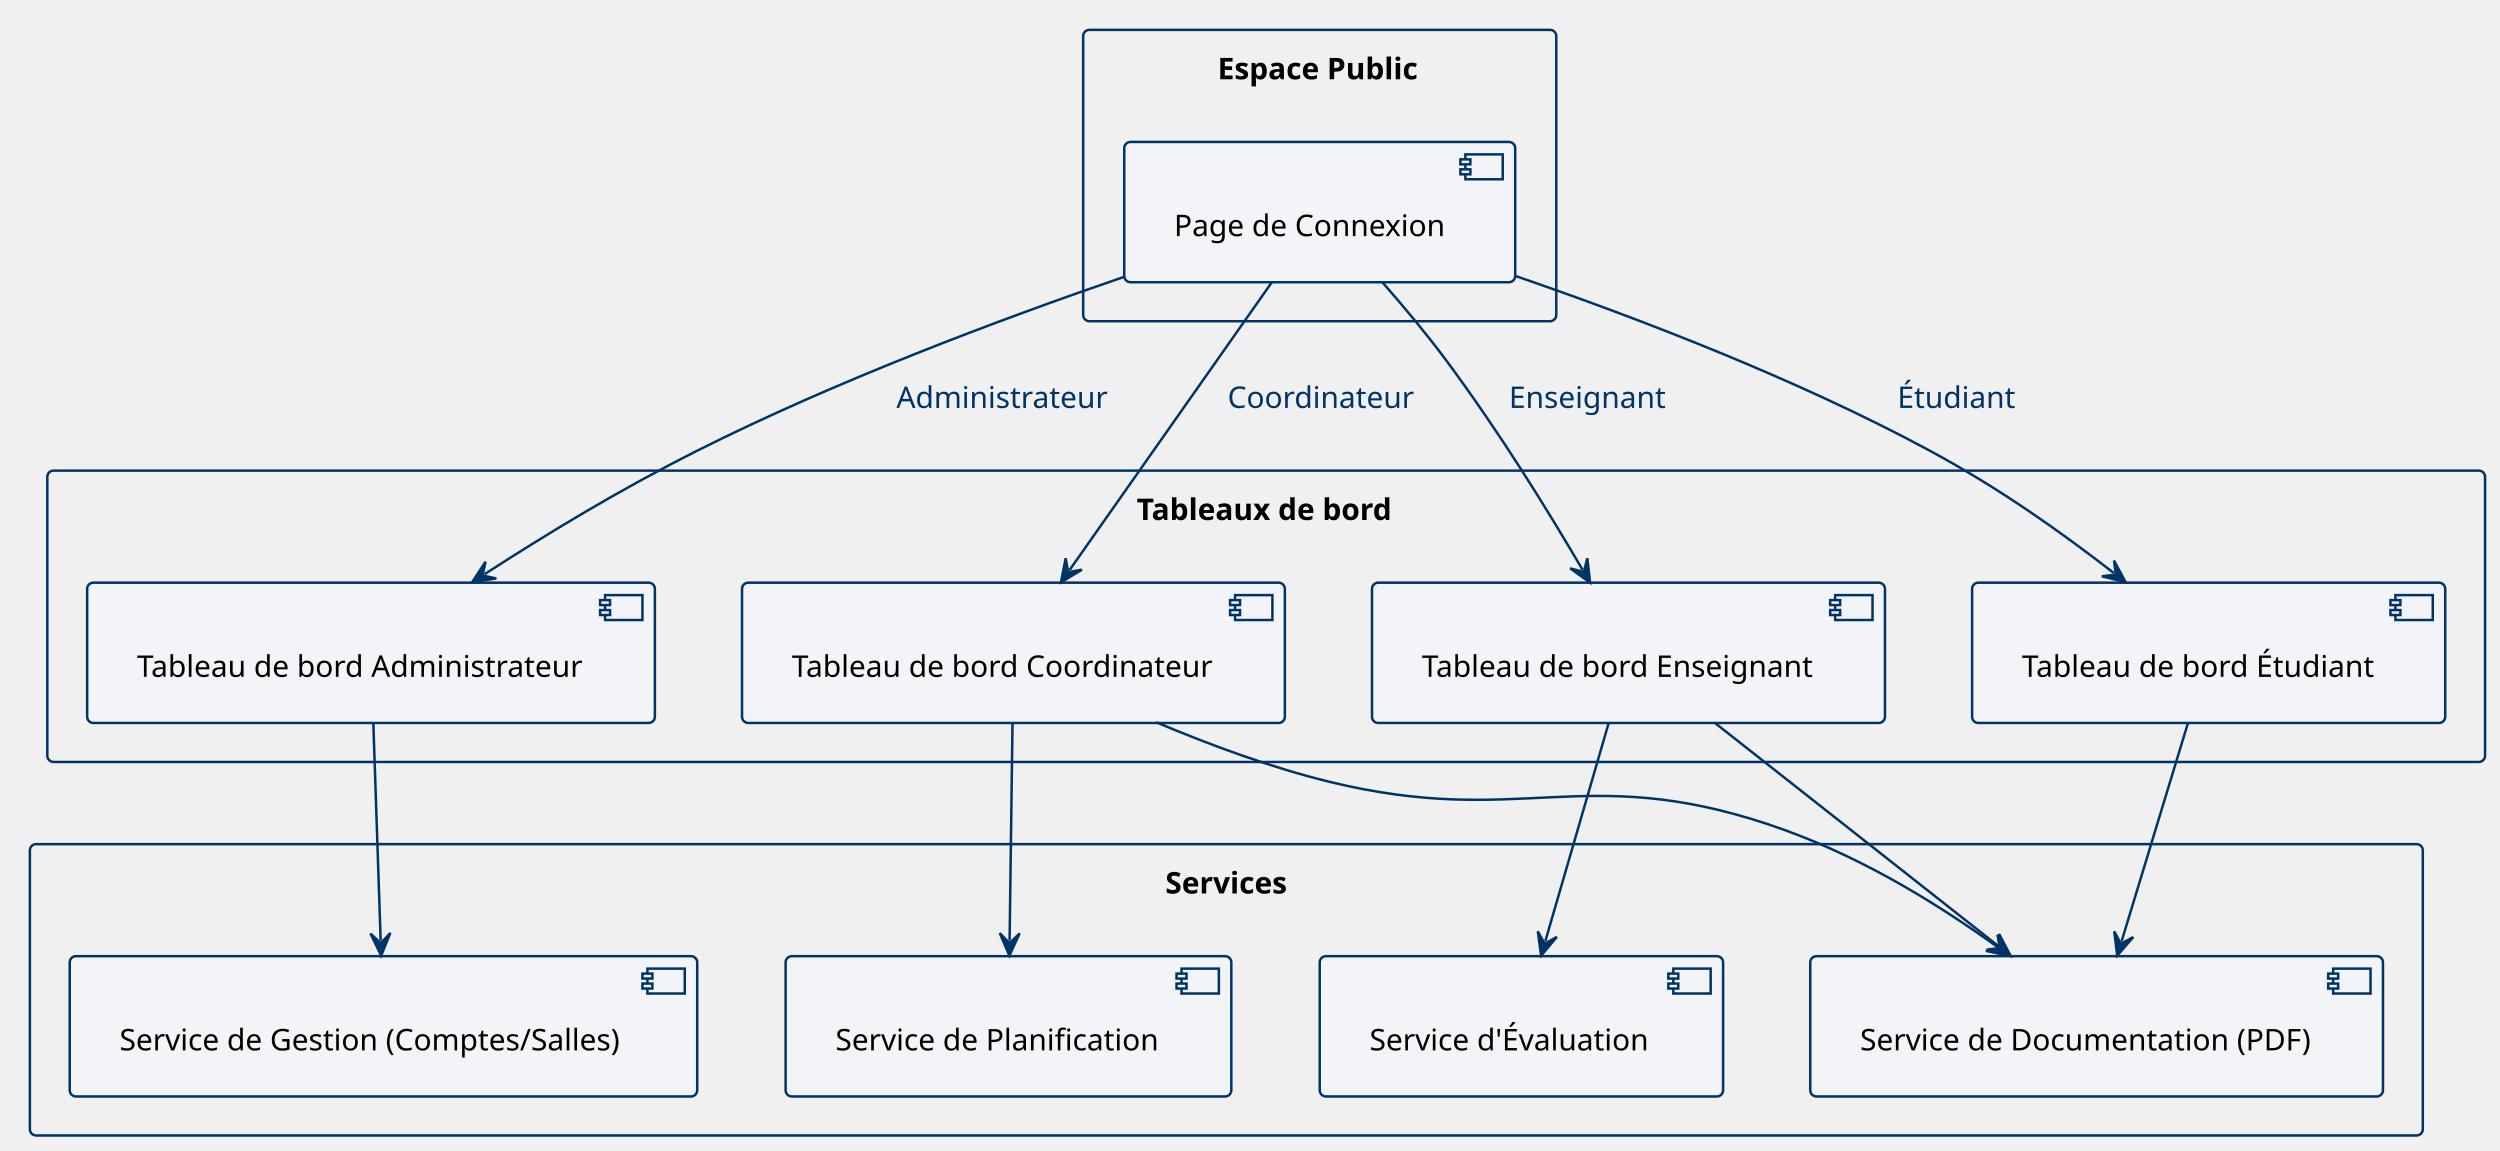
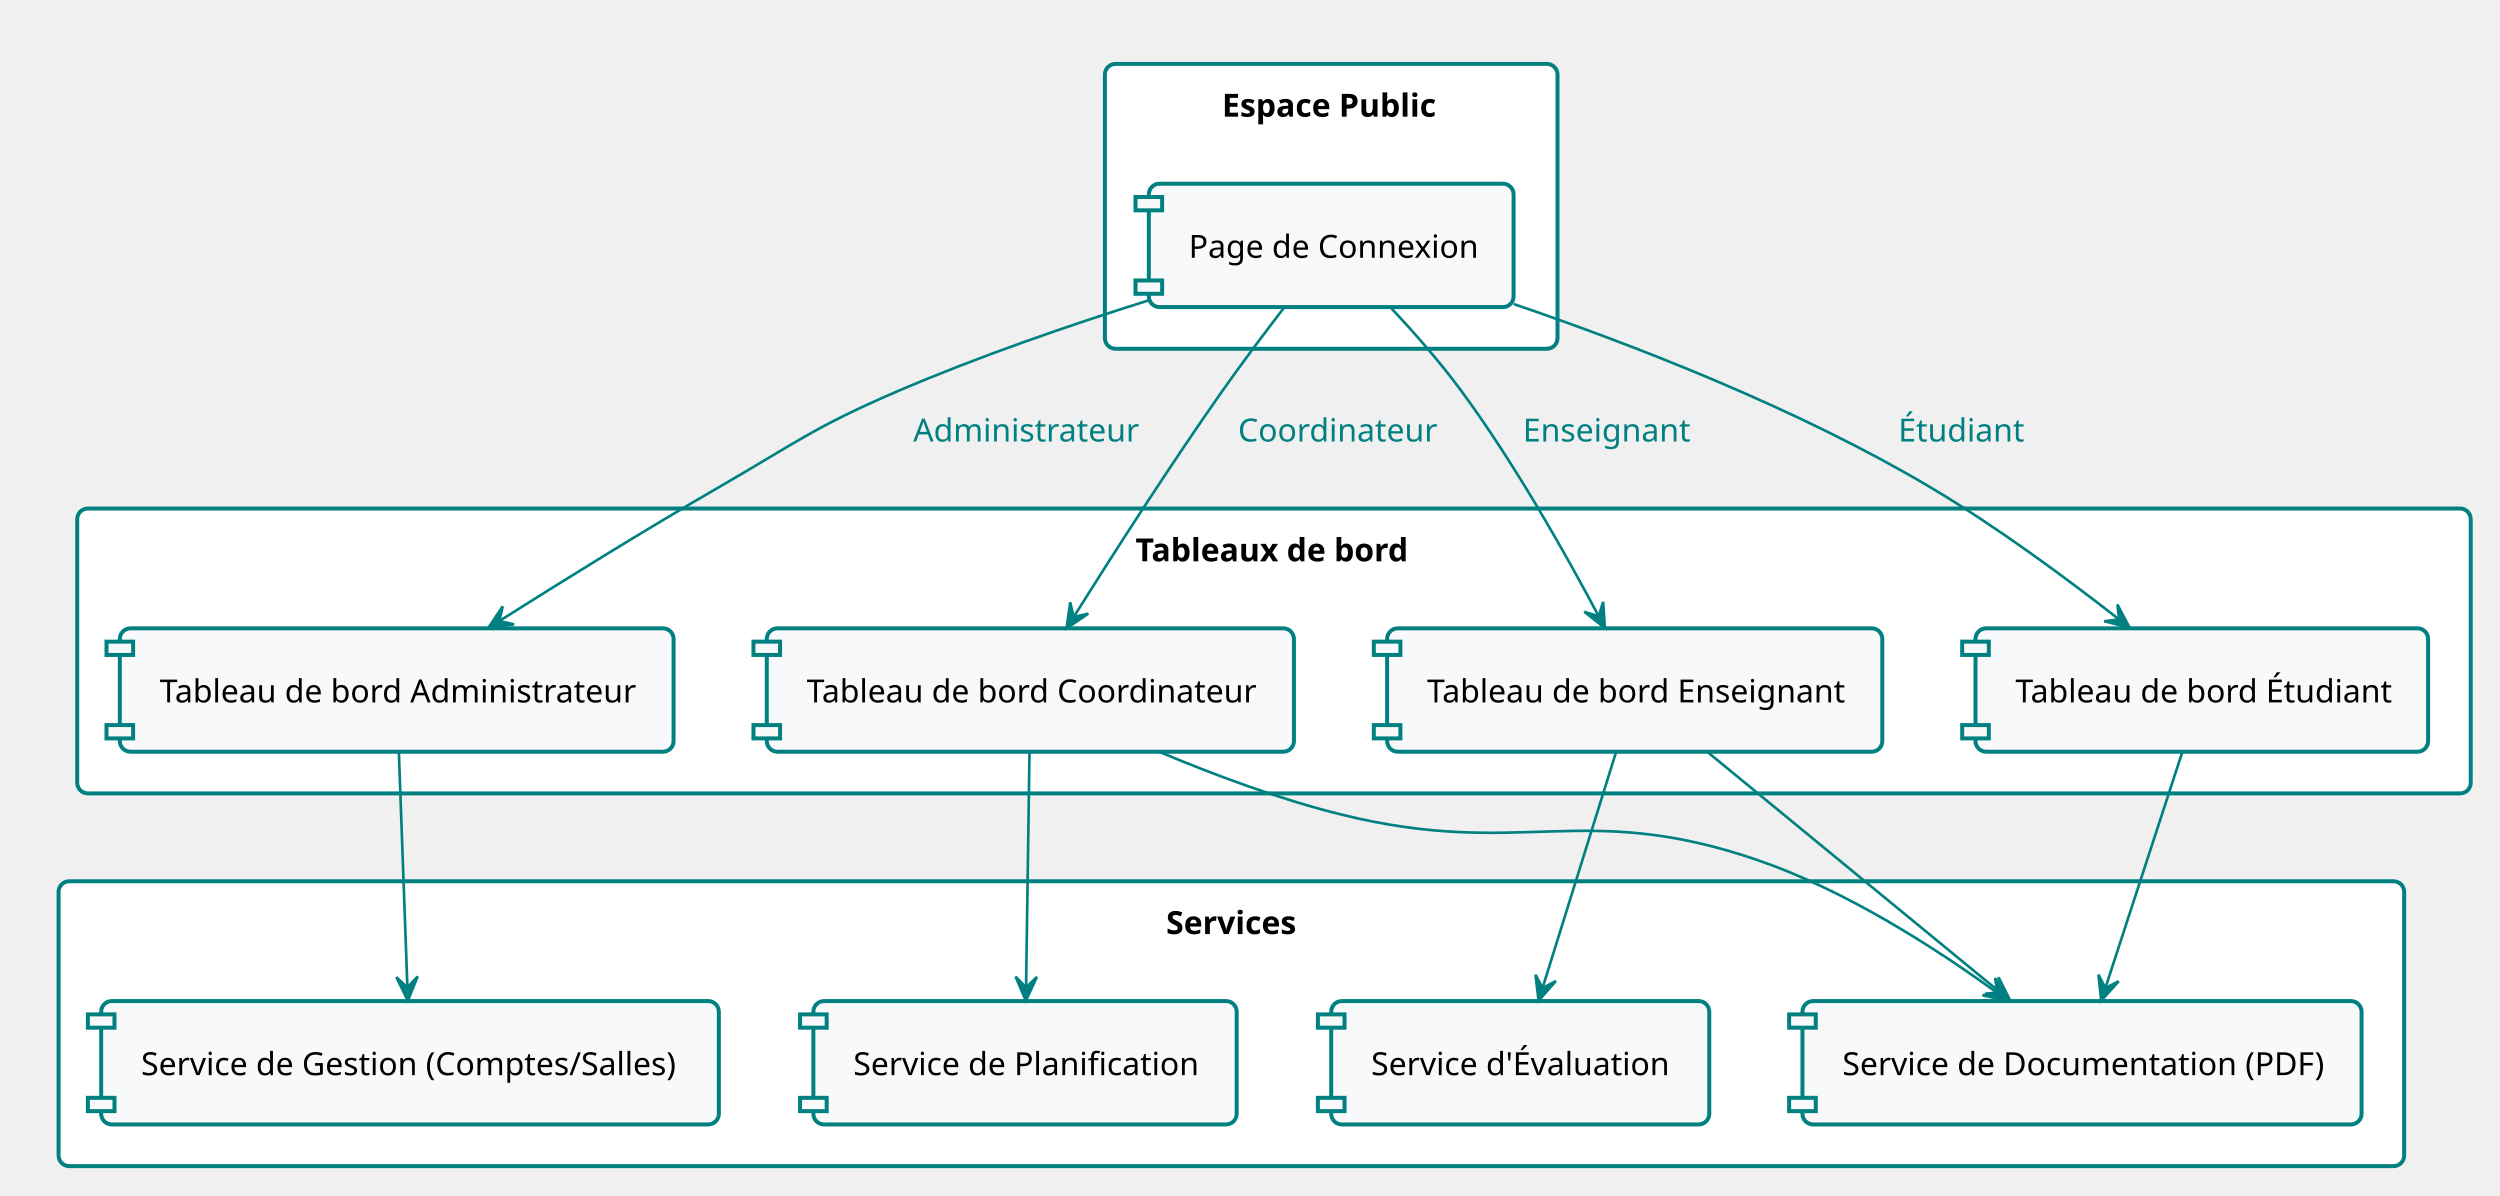
- <svg xmlns="http://www.w3.org/2000/svg" contentStyleType="text/css" height="462px" preserveAspectRatio="none" style="width:1004px;height:462px;background:#FFFFFF;" version="1.1" viewBox="0 0 1004 462" width="1004px" zoomAndPan="magnify">
+ <svg xmlns="http://www.w3.org/2000/svg" contentScriptType="application/ecmascript" contentStyleType="text/css" height="449px" preserveAspectRatio="none" style="width:939px;height:449px;" version="1.1" viewBox="0 0 939 449" width="939px" zoomAndPan="magnify">
  <defs />
  <g>
-     <g id="cluster_Espace Public">
-       <rect fill="none" height="117" rx="2.5" ry="2.5" style="stroke:#003366;stroke-width:1.0;" width="190" x="435" y="12" />
-       <text fill="#000000" font-family="sans-serif" font-size="12" font-weight="bold" lengthAdjust="spacing" textLength="82" x="489" y="31.828">Espace Public</text>
-     </g>
-     <g id="cluster_Tableaux de bord">
-       <rect fill="none" height="117" rx="2.5" ry="2.5" style="stroke:#003366;stroke-width:1.0;" width="979" x="19" y="189" />
-       <text fill="#000000" font-family="sans-serif" font-size="12" font-weight="bold" lengthAdjust="spacing" textLength="104" x="456.5" y="208.828">Tableaux de bord</text>
-     </g>
-     <g id="cluster_Services">
-       <rect fill="none" height="117" rx="2.5" ry="2.5" style="stroke:#003366;stroke-width:1.0;" width="961" x="12" y="339" />
-       <text fill="#000000" font-family="sans-serif" font-size="12" font-weight="bold" lengthAdjust="spacing" textLength="49" x="468" y="358.828">Services</text>
-     </g>
-     <g id="elem_Login">
-       <rect fill="#F2F4F7" height="56.344" rx="2.5" ry="2.5" style="stroke:#003366;stroke-width:1.0;" width="157" x="451.5" y="57" />
-       <rect fill="#F2F4F7" height="10" style="stroke:#003366;stroke-width:1.0;" width="15" x="588.5" y="62" />
-       <rect fill="#F2F4F7" height="2" style="stroke:#003366;stroke-width:1.0;" width="4" x="586.5" y="64" />
-       <rect fill="#F2F4F7" height="2" style="stroke:#003366;stroke-width:1.0;" width="4" x="586.5" y="68" />
-       <text fill="#000000" font-family="sans-serif" font-size="12" lengthAdjust="spacing" textLength="107" x="471.5" y="94.828">Page de Connexion</text>
-     </g>
-     <g id="elem_AdminDB">
-       <rect fill="#F2F4F7" height="56.344" rx="2.5" ry="2.5" style="stroke:#003366;stroke-width:1.0;" width="228" x="35" y="234" />
-       <rect fill="#F2F4F7" height="10" style="stroke:#003366;stroke-width:1.0;" width="15" x="243" y="239" />
-       <rect fill="#F2F4F7" height="2" style="stroke:#003366;stroke-width:1.0;" width="4" x="241" y="241" />
-       <rect fill="#F2F4F7" height="2" style="stroke:#003366;stroke-width:1.0;" width="4" x="241" y="245" />
-       <text fill="#000000" font-family="sans-serif" font-size="12" lengthAdjust="spacing" textLength="178" x="55" y="271.828">Tableau de bord Administrateur</text>
-     </g>
-     <g id="elem_CoordDB">
-       <rect fill="#F2F4F7" height="56.344" rx="2.5" ry="2.5" style="stroke:#003366;stroke-width:1.0;" width="218" x="298" y="234" />
-       <rect fill="#F2F4F7" height="10" style="stroke:#003366;stroke-width:1.0;" width="15" x="496" y="239" />
-       <rect fill="#F2F4F7" height="2" style="stroke:#003366;stroke-width:1.0;" width="4" x="494" y="241" />
-       <rect fill="#F2F4F7" height="2" style="stroke:#003366;stroke-width:1.0;" width="4" x="494" y="245" />
-       <text fill="#000000" font-family="sans-serif" font-size="12" lengthAdjust="spacing" textLength="168" x="318" y="271.828">Tableau de bord Coordinateur</text>
-     </g>
-     <g id="elem_ProfDB">
-       <rect fill="#F2F4F7" height="56.344" rx="2.5" ry="2.5" style="stroke:#003366;stroke-width:1.0;" width="206" x="551" y="234" />
-       <rect fill="#F2F4F7" height="10" style="stroke:#003366;stroke-width:1.0;" width="15" x="737" y="239" />
-       <rect fill="#F2F4F7" height="2" style="stroke:#003366;stroke-width:1.0;" width="4" x="735" y="241" />
-       <rect fill="#F2F4F7" height="2" style="stroke:#003366;stroke-width:1.0;" width="4" x="735" y="245" />
-       <text fill="#000000" font-family="sans-serif" font-size="12" lengthAdjust="spacing" textLength="156" x="571" y="271.828">Tableau de bord Enseignant</text>
-     </g>
-     <g id="elem_StudentDB">
-       <rect fill="#F2F4F7" height="56.344" rx="2.5" ry="2.5" style="stroke:#003366;stroke-width:1.0;" width="190" x="792" y="234" />
-       <rect fill="#F2F4F7" height="10" style="stroke:#003366;stroke-width:1.0;" width="15" x="962" y="239" />
-       <rect fill="#F2F4F7" height="2" style="stroke:#003366;stroke-width:1.0;" width="4" x="960" y="241" />
-       <rect fill="#F2F4F7" height="2" style="stroke:#003366;stroke-width:1.0;" width="4" x="960" y="245" />
-       <text fill="#000000" font-family="sans-serif" font-size="12" lengthAdjust="spacing" textLength="140" x="812" y="271.828">Tableau de bord Étudiant</text>
-     </g>
-     <g id="elem_S1">
-       <rect fill="#F2F4F7" height="56.344" rx="2.5" ry="2.5" style="stroke:#003366;stroke-width:1.0;" width="252" x="28" y="384" />
-       <rect fill="#F2F4F7" height="10" style="stroke:#003366;stroke-width:1.0;" width="15" x="260" y="389" />
-       <rect fill="#F2F4F7" height="2" style="stroke:#003366;stroke-width:1.0;" width="4" x="258" y="391" />
-       <rect fill="#F2F4F7" height="2" style="stroke:#003366;stroke-width:1.0;" width="4" x="258" y="395" />
-       <text fill="#000000" font-family="sans-serif" font-size="12" lengthAdjust="spacing" textLength="202" x="48" y="421.828">Service de Gestion (Comptes/Salles)</text>
-     </g>
-     <g id="elem_S2">
-       <rect fill="#F2F4F7" height="56.344" rx="2.5" ry="2.5" style="stroke:#003366;stroke-width:1.0;" width="179" x="315.5" y="384" />
-       <rect fill="#F2F4F7" height="10" style="stroke:#003366;stroke-width:1.0;" width="15" x="474.5" y="389" />
-       <rect fill="#F2F4F7" height="2" style="stroke:#003366;stroke-width:1.0;" width="4" x="472.5" y="391" />
-       <rect fill="#F2F4F7" height="2" style="stroke:#003366;stroke-width:1.0;" width="4" x="472.5" y="395" />
-       <text fill="#000000" font-family="sans-serif" font-size="12" lengthAdjust="spacing" textLength="129" x="335.5" y="421.828">Service de Planification</text>
-     </g>
-     <g id="elem_S3">
-       <rect fill="#F2F4F7" height="56.344" rx="2.5" ry="2.5" style="stroke:#003366;stroke-width:1.0;" width="162" x="530" y="384" />
-       <rect fill="#F2F4F7" height="10" style="stroke:#003366;stroke-width:1.0;" width="15" x="672" y="389" />
-       <rect fill="#F2F4F7" height="2" style="stroke:#003366;stroke-width:1.0;" width="4" x="670" y="391" />
-       <rect fill="#F2F4F7" height="2" style="stroke:#003366;stroke-width:1.0;" width="4" x="670" y="395" />
-       <text fill="#000000" font-family="sans-serif" font-size="12" lengthAdjust="spacing" textLength="112" x="550" y="421.828">Service d'Évaluation</text>
-     </g>
-     <g id="elem_S4">
-       <rect fill="#F2F4F7" height="56.344" rx="2.5" ry="2.5" style="stroke:#003366;stroke-width:1.0;" width="230" x="727" y="384" />
-       <rect fill="#F2F4F7" height="10" style="stroke:#003366;stroke-width:1.0;" width="15" x="937" y="389" />
-       <rect fill="#F2F4F7" height="2" style="stroke:#003366;stroke-width:1.0;" width="4" x="935" y="391" />
-       <rect fill="#F2F4F7" height="2" style="stroke:#003366;stroke-width:1.0;" width="4" x="935" y="395" />
-       <text fill="#000000" font-family="sans-serif" font-size="12" lengthAdjust="spacing" textLength="180" x="747" y="421.828">Service de Documentation (PDF)</text>
-     </g>
-     <g id="link_Login_AdminDB">
-       <path d="M451.37,111.2 C401.22,128.4 335.47,153.08 280,181 C248.7,196.75 220.031,214.176 194.641,230.566 " fill="none" id="Login-to-AdminDB" style="stroke:#003366;stroke-width:1.0;" />
-       <polygon fill="#003366" points="189.6,233.82,199.331,232.299,193.801,231.108,194.992,225.578,189.6,233.82" style="stroke:#003366;stroke-width:1.0;" />
-       <text fill="#003366" font-family="sans-serif" font-size="12" lengthAdjust="spacing" textLength="84" x="360" y="163.828">Administrateur</text>
-     </g>
-     <g id="link_Login_CoordDB">
-       <path d="M510.78,113.34 C487.67,146.22 452.58,196.151 429.531,228.941 " fill="none" id="Login-to-CoordDB" style="stroke:#003366;stroke-width:1.0;" />
-       <polygon fill="#003366" points="426.08,233.85,434.528,228.787,428.955,229.76,427.983,224.187,426.08,233.85" style="stroke:#003366;stroke-width:1.0;" />
-       <text fill="#003366" font-family="sans-serif" font-size="12" lengthAdjust="spacing" textLength="74" x="493" y="163.828">Coordinateur</text>
-     </g>
-     <g id="link_Login_ProfDB">
-       <path d="M555.02,113.2 C563.59,122.96 573.02,134.23 581,145 C602.66,174.26 621.476,204.803 635.547,228.813 " fill="none" id="Login-to-ProfDB" style="stroke:#003366;stroke-width:1.0;" />
-       <polygon fill="#003366" points="638.58,233.99,637.481,224.203,636.052,229.676,630.579,228.247,638.58,233.99" style="stroke:#003366;stroke-width:1.0;" />
-       <text fill="#003366" font-family="sans-serif" font-size="12" lengthAdjust="spacing" textLength="62" x="606" y="163.828">Enseignant</text>
-     </g>
-     <g id="link_Login_StudentDB">
-       <path d="M608.63,110.85 C657.81,127.75 721.71,152.23 775,181 C802.96,196.1 827.357,213.425 848.907,230.125 " fill="none" id="Login-to-StudentDB" style="stroke:#003366;stroke-width:1.0;" />
-       <polygon fill="#003366" points="853.65,233.8,848.986,225.125,849.698,230.737,844.086,231.449,853.65,233.8" style="stroke:#003366;stroke-width:1.0;" />
-       <text fill="#003366" font-family="sans-serif" font-size="12" lengthAdjust="spacing" textLength="46" x="762" y="163.828">Étudiant</text>
-     </g>
-     <g id="link_AdminDB_S1">
-       <path d="M149.92,290.15 C150.82,316.77 151.977,351.133 152.877,377.783 " fill="none" id="AdminDB-to-S1" style="stroke:#003366;stroke-width:1.0;" />
-       <polygon fill="#003366" points="153.08,383.78,156.774,374.65,152.911,378.783,148.779,374.92,153.08,383.78" style="stroke:#003366;stroke-width:1.0;" />
-     </g>
-     <g id="link_CoordDB_S2">
-       <path d="M406.63,290.15 C406.27,316.77 405.811,351.13 405.451,377.781 " fill="none" id="CoordDB-to-S2" style="stroke:#003366;stroke-width:1.0;" />
-       <polygon fill="#003366" points="405.37,383.78,409.491,374.835,405.438,378.781,401.492,374.727,405.37,383.78" style="stroke:#003366;stroke-width:1.0;" />
-     </g>
-     <g id="link_CoordDB_S4">
-       <path d="M464.34,290.07 C485.75,299.09 510.57,308.29 534,314 C610.35,332.61 635.42,306.24 710,331 C745.6,342.82 776.864,362.144 802.314,380.394 " fill="none" id="CoordDB-to-S4" style="stroke:#003366;stroke-width:1.0;" />
-       <polygon fill="#003366" points="807.19,383.89,802.207,375.395,803.127,380.976,797.545,381.896,807.19,383.89" style="stroke:#003366;stroke-width:1.0;" />
-     </g>
-     <g id="link_ProfDB_S3">
-       <path d="M646.11,290.15 C638.38,316.77 628.323,351.368 620.583,378.018 " fill="none" id="ProfDB-to-S3" style="stroke:#003366;stroke-width:1.0;" />
-       <polygon fill="#003366" points="618.91,383.78,625.261,376.253,620.304,378.978,617.579,374.022,618.91,383.78" style="stroke:#003366;stroke-width:1.0;" />
-     </g>
-     <g id="link_ProfDB_S4">
-       <path d="M688.48,290.15 C722.3,316.77 768.856,353.418 802.706,380.068 " fill="none" id="ProfDB-to-S4" style="stroke:#003366;stroke-width:1.0;" />
-       <polygon fill="#003366" points="807.42,383.78,802.823,375.07,803.491,380.687,797.874,381.356,807.42,383.78" style="stroke:#003366;stroke-width:1.0;" />
-     </g>
-     <g id="link_StudentDB_S4">
-       <path d="M878.75,290.15 C870.65,316.77 860.125,351.389 852.025,378.039 " fill="none" id="StudentDB-to-S4" style="stroke:#003366;stroke-width:1.0;" />
-       <polygon fill="#003366" points="850.28,383.78,856.724,376.332,851.734,378.996,849.07,374.006,850.28,383.78" style="stroke:#003366;stroke-width:1.0;" />
-     </g>
+     <rect fill="#FFFFFF" height="107" rx="4" ry="4" style="stroke: #008080; stroke-width: 1.5;" width="170" x="415" y="24" />
+     <text fill="#000000" font-family="sans-serif" font-size="12" font-weight="bold" lengthAdjust="spacingAndGlyphs" textLength="82" x="459" y="43.828">Espace Public</text>
+     <rect fill="#FFFFFF" height="107" rx="4" ry="4" style="stroke: #008080; stroke-width: 1.5;" width="899" x="29" y="191" />
+     <text fill="#000000" font-family="sans-serif" font-size="12" font-weight="bold" lengthAdjust="spacingAndGlyphs" textLength="104" x="426.5" y="210.828">Tableaux de bord</text>
+     <rect fill="#FFFFFF" height="107" rx="4" ry="4" style="stroke: #008080; stroke-width: 1.5;" width="881" x="22" y="331" />
+     <text fill="#000000" font-family="sans-serif" font-size="12" font-weight="bold" lengthAdjust="spacingAndGlyphs" textLength="49" x="438" y="350.828">Services</text>
+     <rect fill="#F8F9FA" height="46.344" rx="4" ry="4" style="stroke: #008080; stroke-width: 1.5;" width="137" x="431.5" y="69" />
+     <rect fill="#F8F9FA" height="5" style="stroke: #008080; stroke-width: 1.5;" width="10" x="426.5" y="74" />
+     <rect fill="#F8F9FA" height="5" style="stroke: #008080; stroke-width: 1.5;" width="10" x="426.5" y="105.344" />
+     <text fill="#000000" font-family="sans-serif" font-size="12" lengthAdjust="spacingAndGlyphs" textLength="107" x="446.5" y="96.828">Page de Connexion</text>
+     <rect fill="#F8F9FA" height="46.344" rx="4" ry="4" style="stroke: #008080; stroke-width: 1.5;" width="208" x="45" y="236" />
+     <rect fill="#F8F9FA" height="5" style="stroke: #008080; stroke-width: 1.5;" width="10" x="40" y="241" />
+     <rect fill="#F8F9FA" height="5" style="stroke: #008080; stroke-width: 1.5;" width="10" x="40" y="272.344" />
+     <text fill="#000000" font-family="sans-serif" font-size="12" lengthAdjust="spacingAndGlyphs" textLength="178" x="60" y="263.828">Tableau de bord Administrateur</text>
+     <rect fill="#F8F9FA" height="46.344" rx="4" ry="4" style="stroke: #008080; stroke-width: 1.5;" width="198" x="288" y="236" />
+     <rect fill="#F8F9FA" height="5" style="stroke: #008080; stroke-width: 1.5;" width="10" x="283" y="241" />
+     <rect fill="#F8F9FA" height="5" style="stroke: #008080; stroke-width: 1.5;" width="10" x="283" y="272.344" />
+     <text fill="#000000" font-family="sans-serif" font-size="12" lengthAdjust="spacingAndGlyphs" textLength="168" x="303" y="263.828">Tableau de bord Coordinateur</text>
+     <rect fill="#F8F9FA" height="46.344" rx="4" ry="4" style="stroke: #008080; stroke-width: 1.5;" width="186" x="521" y="236" />
+     <rect fill="#F8F9FA" height="5" style="stroke: #008080; stroke-width: 1.5;" width="10" x="516" y="241" />
+     <rect fill="#F8F9FA" height="5" style="stroke: #008080; stroke-width: 1.5;" width="10" x="516" y="272.344" />
+     <text fill="#000000" font-family="sans-serif" font-size="12" lengthAdjust="spacingAndGlyphs" textLength="156" x="536" y="263.828">Tableau de bord Enseignant</text>
+     <rect fill="#F8F9FA" height="46.344" rx="4" ry="4" style="stroke: #008080; stroke-width: 1.5;" width="170" x="742" y="236" />
+     <rect fill="#F8F9FA" height="5" style="stroke: #008080; stroke-width: 1.5;" width="10" x="737" y="241" />
+     <rect fill="#F8F9FA" height="5" style="stroke: #008080; stroke-width: 1.5;" width="10" x="737" y="272.344" />
+     <text fill="#000000" font-family="sans-serif" font-size="12" lengthAdjust="spacingAndGlyphs" textLength="140" x="757" y="263.828">Tableau de bord Étudiant</text>
+     <rect fill="#F8F9FA" height="46.344" rx="4" ry="4" style="stroke: #008080; stroke-width: 1.5;" width="232" x="38" y="376" />
+     <rect fill="#F8F9FA" height="5" style="stroke: #008080; stroke-width: 1.5;" width="10" x="33" y="381" />
+     <rect fill="#F8F9FA" height="5" style="stroke: #008080; stroke-width: 1.5;" width="10" x="33" y="412.344" />
+     <text fill="#000000" font-family="sans-serif" font-size="12" lengthAdjust="spacingAndGlyphs" textLength="202" x="53" y="403.828">Service de Gestion (Comptes/Salles)</text>
+     <rect fill="#F8F9FA" height="46.344" rx="4" ry="4" style="stroke: #008080; stroke-width: 1.5;" width="159" x="305.5" y="376" />
+     <rect fill="#F8F9FA" height="5" style="stroke: #008080; stroke-width: 1.5;" width="10" x="300.5" y="381" />
+     <rect fill="#F8F9FA" height="5" style="stroke: #008080; stroke-width: 1.5;" width="10" x="300.5" y="412.344" />
+     <text fill="#000000" font-family="sans-serif" font-size="12" lengthAdjust="spacingAndGlyphs" textLength="129" x="320.5" y="403.828">Service de Planification</text>
+     <rect fill="#F8F9FA" height="46.344" rx="4" ry="4" style="stroke: #008080; stroke-width: 1.5;" width="142" x="500" y="376" />
+     <rect fill="#F8F9FA" height="5" style="stroke: #008080; stroke-width: 1.5;" width="10" x="495" y="381" />
+     <rect fill="#F8F9FA" height="5" style="stroke: #008080; stroke-width: 1.5;" width="10" x="495" y="412.344" />
+     <text fill="#000000" font-family="sans-serif" font-size="12" lengthAdjust="spacingAndGlyphs" textLength="112" x="515" y="403.828">Service d'Évaluation</text>
+     <rect fill="#F8F9FA" height="46.344" rx="4" ry="4" style="stroke: #008080; stroke-width: 1.5;" width="210" x="677" y="376" />
+     <rect fill="#F8F9FA" height="5" style="stroke: #008080; stroke-width: 1.5;" width="10" x="672" y="381" />
+     <rect fill="#F8F9FA" height="5" style="stroke: #008080; stroke-width: 1.5;" width="10" x="672" y="412.344" />
+     <text fill="#000000" font-family="sans-serif" font-size="12" lengthAdjust="spacingAndGlyphs" textLength="180" x="692" y="403.828">Service de Documentation (PDF)</text>
+     <path d="M431.21,112.88 C401.76,122.13 367.26,133.98 337,147 C305.95,160.37 299.27,166.09 270,183 C242.1,199.12 211.23,218.28 187.66,233.19 " fill="none" id="Login-&gt;AdminDB" style="stroke: #008080; stroke-width: 1.0;" />
+     <polygon fill="#008080" points="183.34,235.93,193.085,234.505,187.567,233.26,188.812,227.741,183.34,235.93" style="stroke: #008080; stroke-width: 1.0;" />
+     <text fill="#008080" font-family="sans-serif" font-size="12" lengthAdjust="spacingAndGlyphs" textLength="84" x="343" y="165.828">Administrateur</text>
+     <path d="M482.67,115.06 C475.22,124.74 466.51,136.31 459,147 C439.07,175.37 417.61,208.87 403.36,231.59 " fill="none" id="Login-&gt;CoordDB" style="stroke: #008080; stroke-width: 1.0;" />
+     <polygon fill="#008080" points="400.6,235.99,408.767,230.485,403.254,231.752,401.987,226.239,400.6,235.99" style="stroke: #008080; stroke-width: 1.0;" />
+     <text fill="#008080" font-family="sans-serif" font-size="12" lengthAdjust="spacingAndGlyphs" textLength="74" x="465" y="165.828">Coordinateur</text>
+     <path d="M522.08,115.23 C530.92,124.65 540.91,135.98 549,147 C569.07,174.34 588.21,208.31 600.45,231.42 " fill="none" id="Login-&gt;ProfDB" style="stroke: #008080; stroke-width: 1.0;" />
+     <polygon fill="#008080" points="602.8,235.89,602.139,226.063,600.467,231.468,595.063,229.796,602.8,235.89" style="stroke: #008080; stroke-width: 1.0;" />
+     <text fill="#008080" font-family="sans-serif" font-size="12" lengthAdjust="spacingAndGlyphs" textLength="62" x="572" y="165.828">Enseignant</text>
+     <path d="M568.52,114.19 C614.48,129.87 675.44,153.58 725,183 C749.78,197.71 775.92,217.02 795.54,232.36 " fill="none" id="Login-&gt;StudentDB" style="stroke: #008080; stroke-width: 1.0;" />
+     <polygon fill="#008080" points="799.88,235.77,795.293,227.055,795.955,232.673,790.337,233.335,799.88,235.77" style="stroke: #008080; stroke-width: 1.0;" />
+     <text fill="#008080" font-family="sans-serif" font-size="12" lengthAdjust="spacingAndGlyphs" textLength="46" x="713" y="165.828">Étudiant</text>
+     <path d="M149.8,282.17 C150.68,306.31 152.08,344.94 153.02,370.87 " fill="none" id="AdminDB-&gt;S1" style="stroke: #008080; stroke-width: 1.0;" />
+     <polygon fill="#008080" points="153.2,375.88,156.863,366.738,153.014,370.883,148.869,367.035,153.2,375.88" style="stroke: #008080; stroke-width: 1.0;" />
+     <path d="M386.68,282.17 C386.33,306.31 385.77,344.94 385.39,370.87 " fill="none" id="CoordDB-&gt;S2" style="stroke: #008080; stroke-width: 1.0;" />
+     <polygon fill="#008080" points="385.32,375.88,389.448,366.938,385.391,370.88,381.449,366.824,385.32,375.88" style="stroke: #008080; stroke-width: 1.0;" />
+     <path d="M434.73,282.1 C455.58,290.87 480.58,300.23 504,306 C571.72,322.68 594.02,300.41 660,323 C692.99,334.3 726.46,355.73 749.97,372.8 " fill="none" id="CoordDB-&gt;S4" style="stroke: #008080; stroke-width: 1.0;" />
+     <polygon fill="#008080" points="754.25,375.93,749.362,367.38,750.219,372.971,744.628,373.829,754.25,375.93" style="stroke: #008080; stroke-width: 1.0;" />
+     <path d="M607.09,282.17 C599.57,306.31 587.53,344.94 579.45,370.87 " fill="none" id="ProfDB-&gt;S3" style="stroke: #008080; stroke-width: 1.0;" />
+     <polygon fill="#008080" points="577.89,375.88,584.385,368.476,579.376,371.106,576.746,366.098,577.89,375.88" style="stroke: #008080; stroke-width: 1.0;" />
+     <path d="M640.99,282.17 C671,306.82 719.37,346.56 750.93,372.48 " fill="none" id="ProfDB-&gt;S4" style="stroke: #008080; stroke-width: 1.0;" />
+     <polygon fill="#008080" points="755.07,375.88,750.659,367.074,751.208,372.704,745.578,373.254,755.07,375.88" style="stroke: #008080; stroke-width: 1.0;" />
+     <path d="M819.77,282.17 C811.9,306.31 799.3,344.94 790.85,370.87 " fill="none" id="StudentDB-&gt;S4" style="stroke: #008080; stroke-width: 1.0;" />
+     <polygon fill="#008080" points="789.21,375.88,795.791,368.553,790.753,371.124,788.182,366.085,789.21,375.88" style="stroke: #008080; stroke-width: 1.0;" />
  </g>
</svg>
